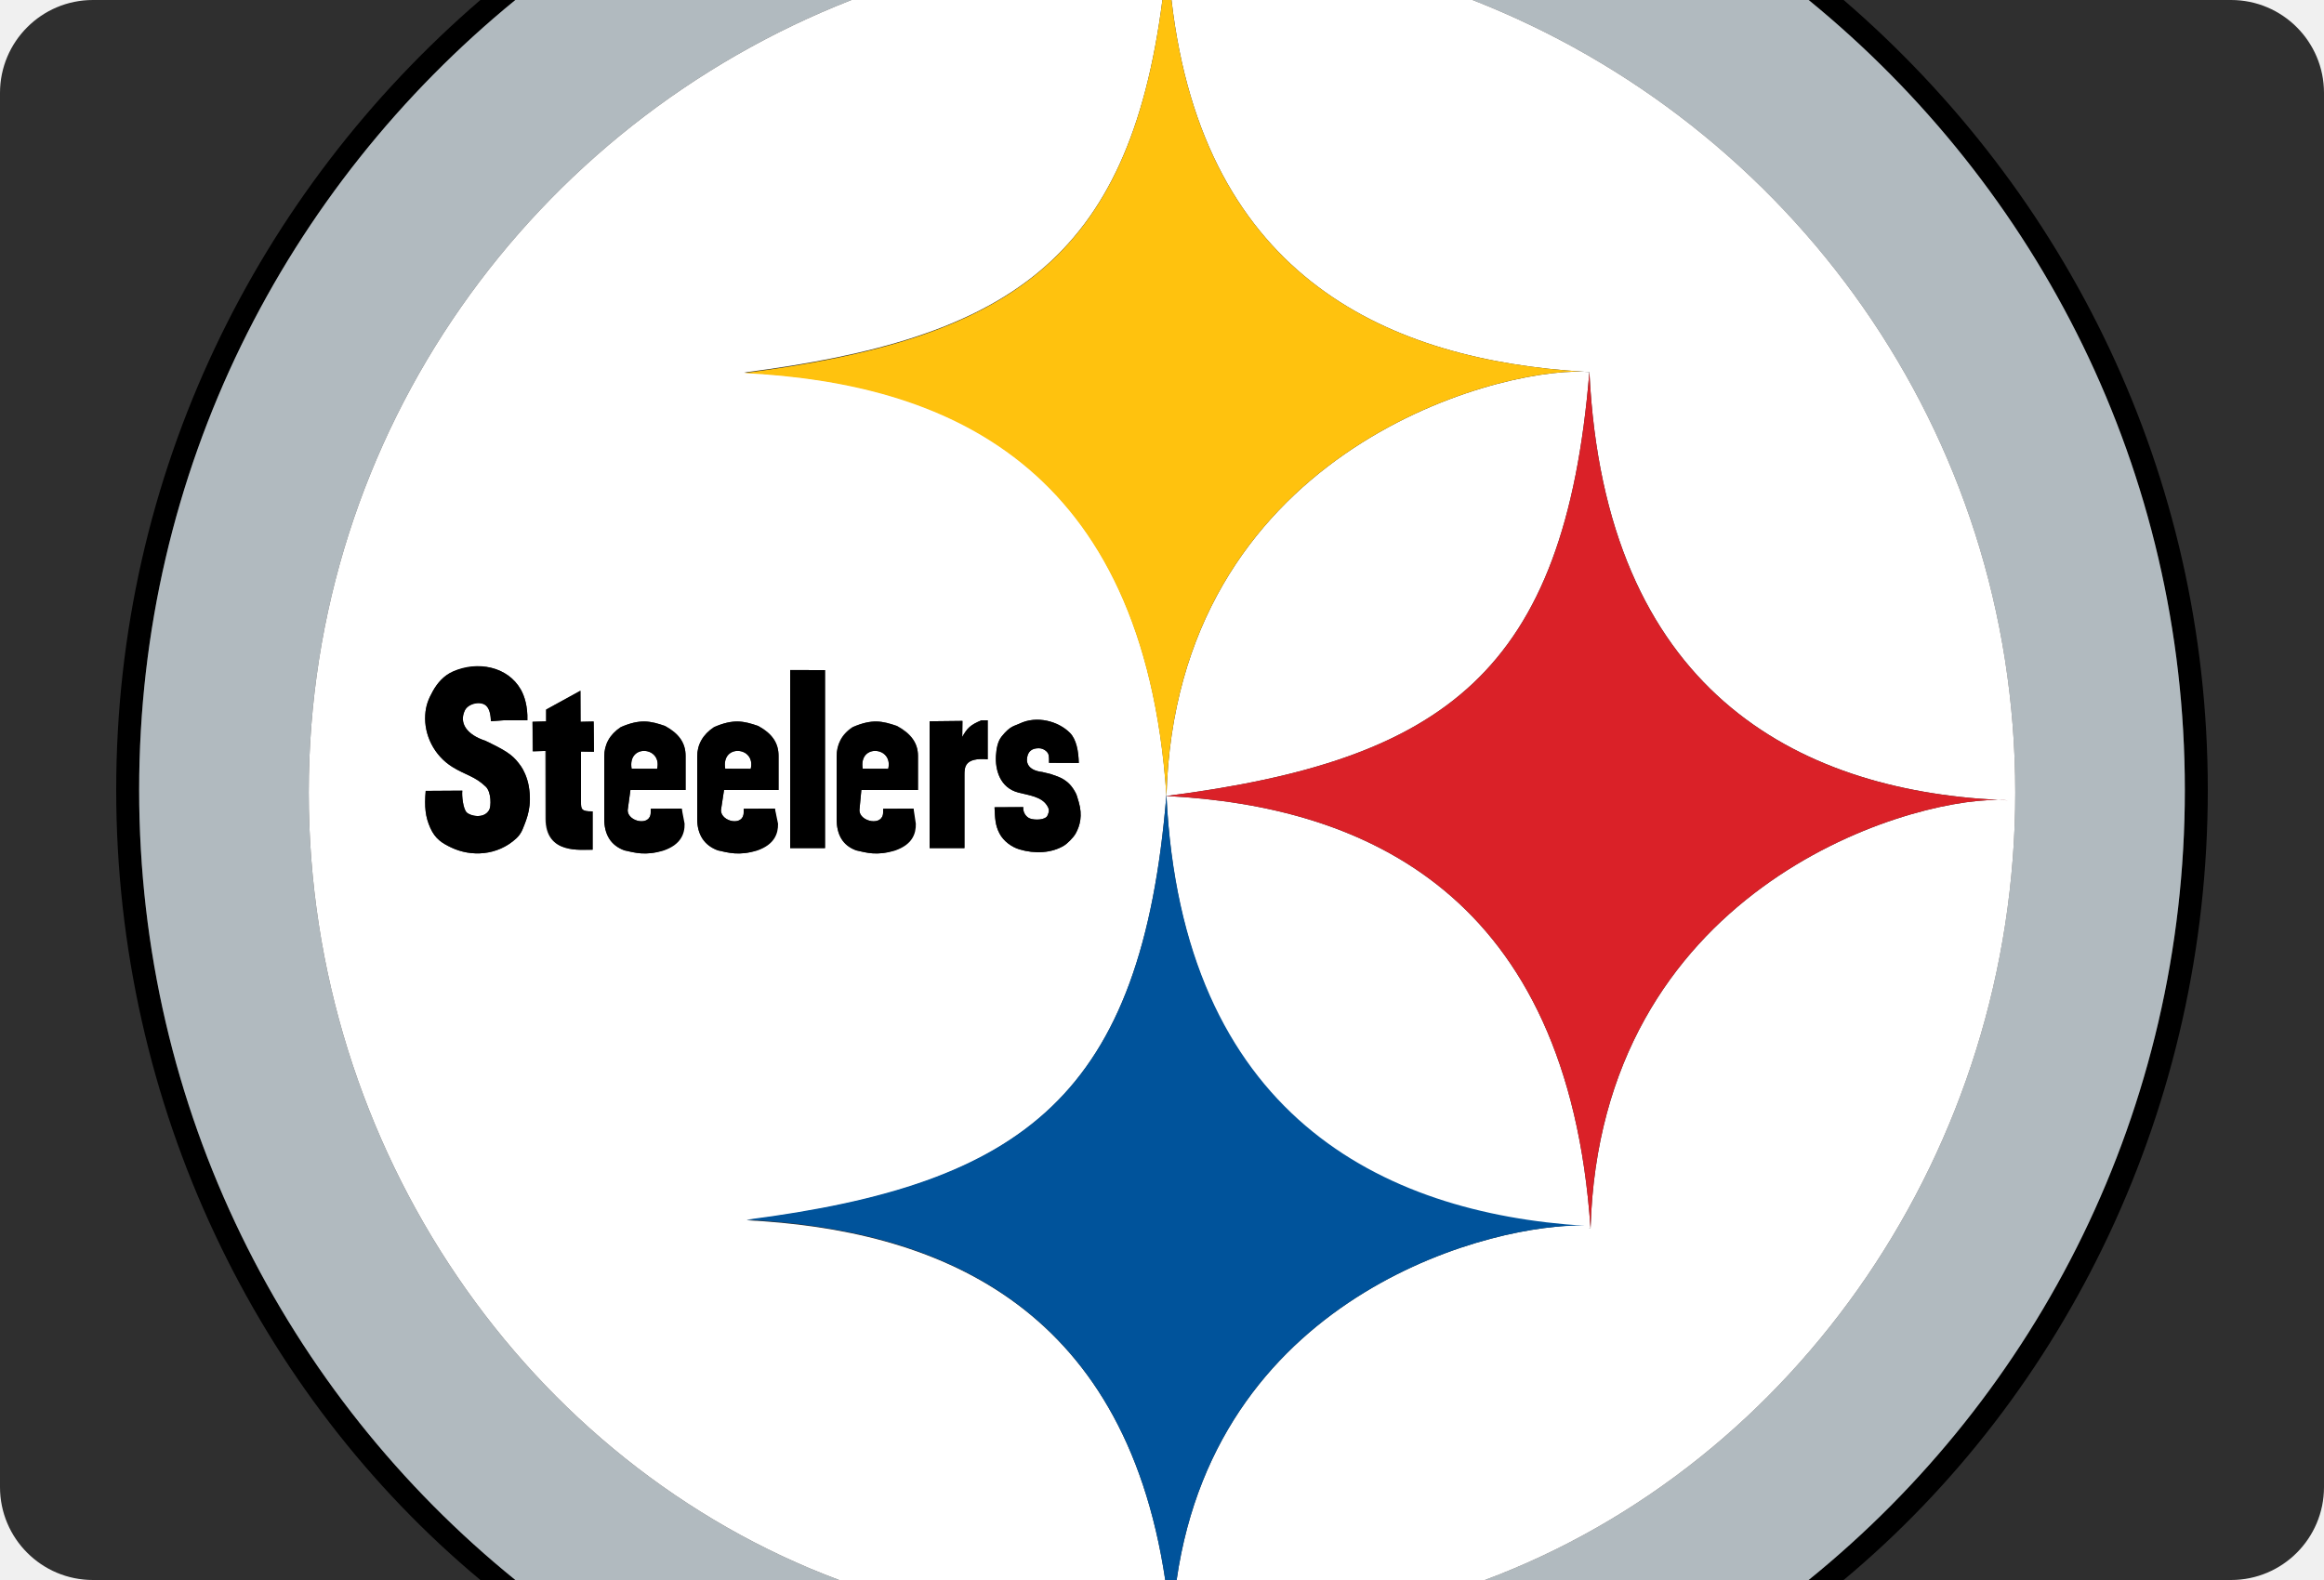
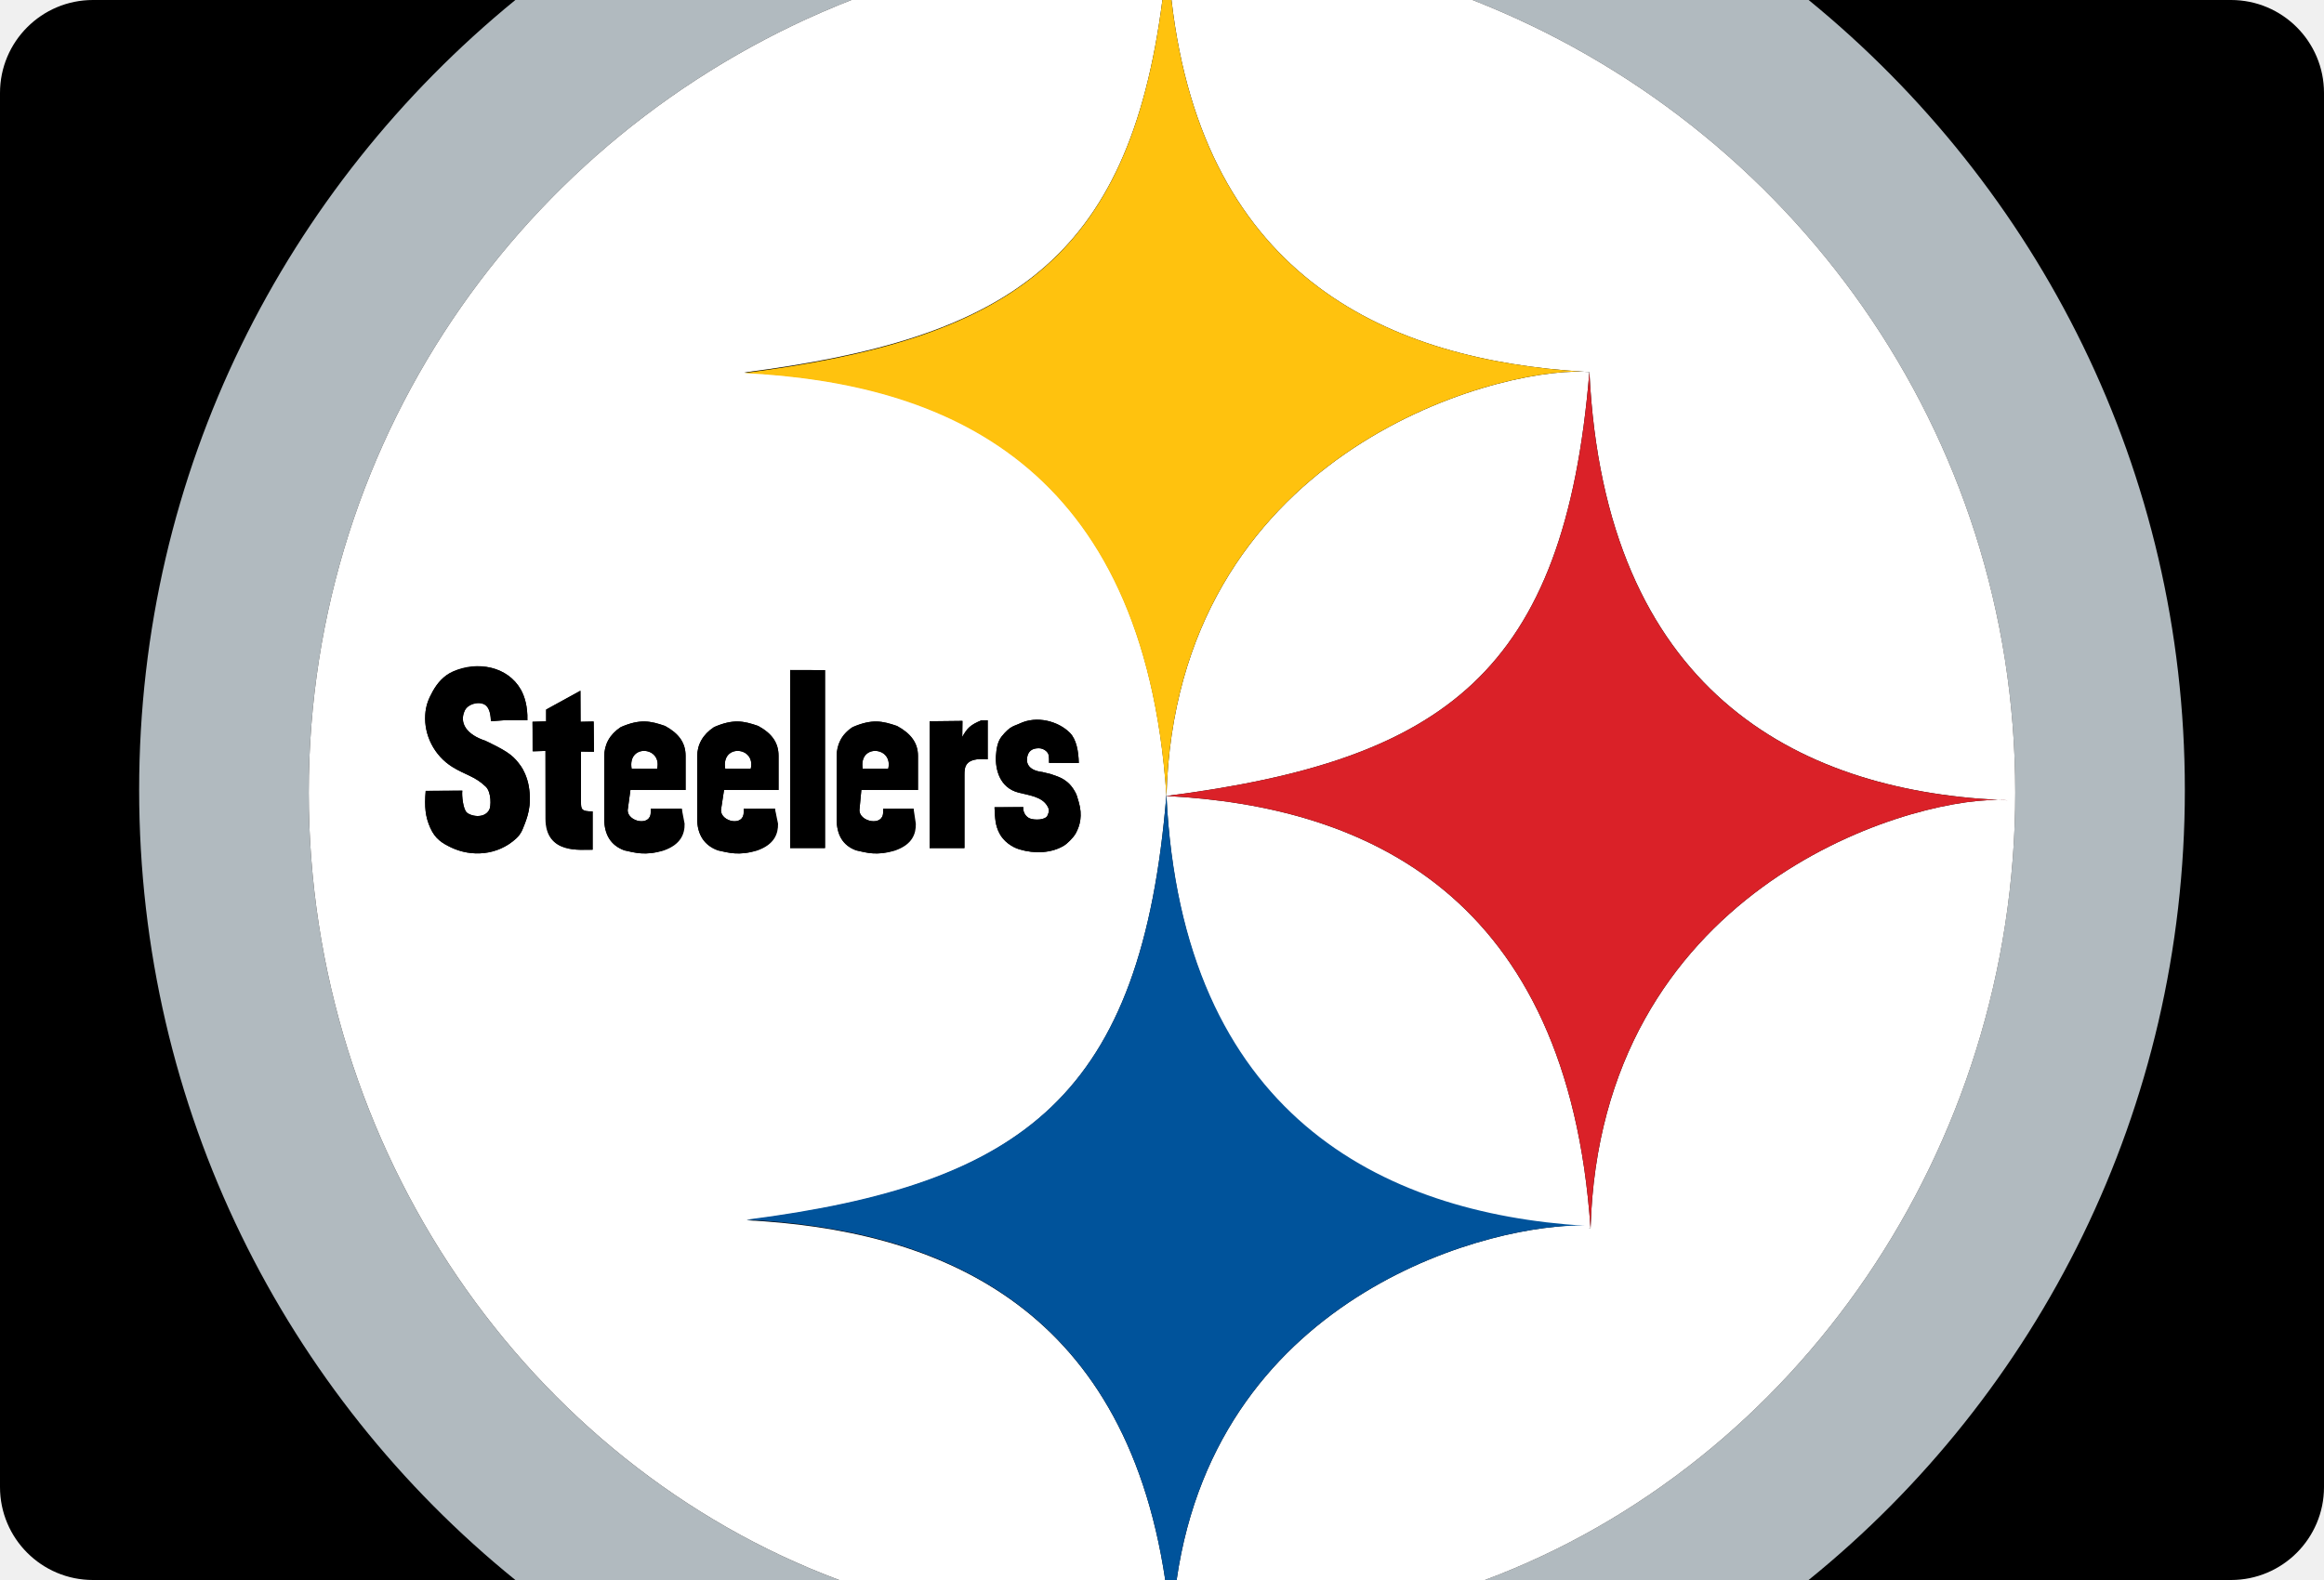
- <svg xmlns="http://www.w3.org/2000/svg" version="1.1" id="PILLS" x="0px" y="0px" width="200px" height="136px" viewBox="0 0 200 136" enable-background="new 0 0 200 136" xml:space="preserve">
-   <path fill="#2F2F2F" d="M200,128c0,4.418-3.582,8-8,8H8c-4.418,0-8-3.582-8-8V8c0-4.418,3.582-8,8-8h184c4.418,0,8,3.582,8,8V128z" />
+ <svg xmlns="http://www.w3.org/2000/svg" width="200" height="136">
  <g>
-     <path fill="none" d="M192,0h-33.339C177.837,16.517,190,40.764,190,67.998C190,95.234,177.837,120,158.659,136H192   c4.418,0,8-3.182,8-7.602V8C200,3.582,196.418,0,192,0z" />
-     <path fill="none" d="M10,67.998C10,40.764,22.163,16.517,41.34,0H8C3.582,0,0,3.582,0,8v120.398C0,132.818,3.582,136,8,136h33.341   C22.163,120,10,95.234,10,67.998z" />
-     <path d="M11.975,67.998C11.975,40.496,24.592,16.142,44.35,0h-3.01C22.163,16.517,10,40.764,10,67.998   C10,95.234,22.163,120,41.341,136h3.011C24.592,120,11.975,95.502,11.975,67.998z" />
-     <path d="M190,67.998C190,40.764,177.837,16.517,158.661,0h-3.011c19.758,16.142,32.375,40.496,32.375,67.998   c0,27.504-12.617,52.002-32.377,68.002h3.012C177.837,120,190,95.234,190,67.998z" />
-     <path fill="#B1BABF" d="M26.569,68.216C26.569,37.09,45.937,10.688,73.278,0H44.35C24.592,16.142,11.975,40.496,11.975,67.998   C11.975,95.502,24.592,120,44.352,136h27.863C45.437,126,26.569,98.934,26.569,68.216z" />
-     <path fill="#B1BABF" d="M188.025,67.998c0-27.502-12.617-51.856-32.375-67.998h-28.928c27.34,10.688,46.707,37.09,46.707,68.216   c0,30.718-18.867,57.784-45.645,67.784h27.863C175.408,120,188.025,95.502,188.025,67.998z" />
-     <path fill="#FFFFFF" d="M64.26,105.035c23.925-3.068,34-10.742,36.122-36.621c-1.948-28.772-19.246-35.487-36.339-36.353   C86.625,29.163,97.142,22.495,100.036,0H73.278C45.937,10.688,26.569,37.09,26.569,68.216C26.569,98.934,45.437,126,72.214,136   h28.065C96.688,112,80.281,105.852,64.26,105.035z M88.634,70.452c0.386,0.149,1.35,0.157,1.522-0.277   c0.119-0.305,0.196-0.471-0.069-0.87c-0.482-0.73-1.518-0.85-2.428-1.08c-1.625-0.411-2.021-1.984-1.949-3.179   c0.036-0.565,0.136-1.218,0.492-1.657c0.751-0.929,1.08-0.882,1.528-1.099c1.495-0.728,3.357-0.209,4.349,0.795   c0.556,0.562,0.737,1.593,0.759,2.589l-2.56-0.011c0-0.266,0.006-0.499-0.042-0.7c-0.071-0.285-0.451-0.554-0.834-0.558   c-0.455,0-0.805,0.146-0.957,0.585c-0.182,0.53-0.097,1.312,1.285,1.467c-0.027,0,0.728,0.174,0.704,0.174   c0.783,0.265,1.538,0.483,2.127,1.605c0.099,0.193,0.115,0.257,0.275,0.807c0.334,1.143,0.113,2.014-0.261,2.691   c-0.226,0.408-0.783,0.914-0.983,1.037c-1.081,0.668-2.542,0.739-3.871,0.336c-0.652-0.197-1.364-0.695-1.714-1.379   c-0.366-0.709-0.374-1.285-0.421-2.242l2.475-0.016C88.012,69.859,88.253,70.307,88.634,70.452z M80,62.086l2.828-0.032   l-0.008,1.38c0.433-0.759,0.672-1.035,1.647-1.435H85v3.359c-2-0.174-2,0.691-2,1.356V73h-3V62.086z M72,65.114   c0-1.008,0.385-1.885,1.357-2.526c1.66-0.724,2.614-0.53,3.859-0.1c1.19,0.649,1.783,1.451,1.783,2.57V68h-4.873l-0.166,1.748   c0.006,0.988,2.04,1.423,2.04,0.178v-0.312l2.605-0.013l0.092,1.297c0.023,0.862-0.29,1.8-1.747,2.302   c-1.548,0.483-2.37,0.194-3.275,0C72.487,72.766,72,71.82,72,70.486V65.114z M68,57.673l3,0.008V73h-3V57.673z M44.99,71.337   c0,0-0.144,0.438-0.547,0.815c-1.645,1.533-3.922,1.602-5.611,0.798c-0.776-0.372-1.376-0.731-1.803-1.692   c-0.421-0.941-0.516-1.795-0.396-3.183l3.151-0.02c-0.057,0.443,0.071,1.559,0.368,1.867c0.293,0.309,1.489,0.608,1.948-0.206   c0.164-0.284,0.203-1.526-0.299-2.005c-0.947-0.909-1.762-1-2.875-1.696c-1.589-0.992-2.436-2.771-2.333-4.46   c0.047-0.799,0.265-1.356,0.656-2.056c0.387-0.693,0.938-1.325,1.735-1.673c2.116-0.929,4.701-0.474,5.842,1.539   c0.298,0.526,0.599,1.434,0.557,2.634h-2.026l-1.107,0.082c-0.024-0.482-0.097-1.074-0.417-1.366   c-0.475-0.431-1.546-0.176-1.831,0.426c-0.512,1.075,0.144,2.097,1.801,2.626c-0.04,0,0.49,0.23,0.455,0.23   c1.566,0.763,1.999,1.141,2.582,1.967c0.178,0.249,0.522,0.899,0.661,1.693C45.799,69.355,45.372,70.409,44.99,71.337z M51,69.839   v3.302c-1-0.035-4.047,0.442-4.058-2.662l-0.011-5.844l-1.098,0.035l-0.007-2.542L47,62.093v-1.016l2.949-1.621l0.011,2.673   l1.124-0.024l0.033,2.606L50,64.691v4.336C50,69.622,50,69.859,51,69.839z M59,68h-4.747l-0.237,1.748   C54.02,70.736,56,71.171,56,69.926v-0.312l2.659-0.013l0.123,1.297c0.022,0.862-0.277,1.8-1.735,2.302   c-1.547,0.483-2.417,0.194-3.323,0C52.536,72.766,52,71.82,52,70.486v-5.374c0-1.008,0.44-1.885,1.413-2.526   c1.661-0.724,2.588-0.53,3.832-0.1c1.19,0.649,1.755,1.451,1.755,2.57V68z M61.783,73.2C60.593,72.766,60,71.82,60,70.486v-5.374   c0-1.008,0.47-1.885,1.443-2.526c1.661-0.724,2.573-0.53,3.814-0.1c1.19,0.649,1.743,1.451,1.743,2.57V68h-4.691l-0.266,1.748   C62.049,70.736,64,71.171,64,69.926v-0.312l2.688-0.013l0.138,1.297c0.02,0.862-0.251,1.8-1.708,2.302   C63.569,73.684,62.688,73.395,61.783,73.2z" />
-     <path fill="#FFFFFF" d="M76.44,66.174c0.453-1.926-2.566-2.175-2.196-0.008L76.44,66.174z" />
-     <path fill="#FFFFFF" d="M100.382,68.516c23.927-3.073,34.277-10.613,36.397-36.491c-0.163-0.009-0.326-0.02-0.489-0.029   C128.434,31.689,101.212,39.08,100.382,68.516z" />
-     <path fill="#FFFFFF" d="M100.382,68.516c1.329,27.555,18.558,36.101,35.978,37.193c0.183,0.008,0.357,0.018,0.52,0.032   C134.934,76.968,117.473,69.381,100.382,68.516z" />
-     <path fill="#FFFFFF" d="M173.432,68.216c0-31.126-19.367-57.528-46.709-68.216h-25.906c2.791,24.149,18.965,30.983,35.475,31.995   c0.171,0.006,0.337,0.016,0.49,0.029c1.318,27.385,17.812,35.945,35.167,36.828c0.301,0.004,0.581,0.016,0.833,0.037   c-0.278-0.01-0.555-0.021-0.833-0.037c-8.243-0.059-34.248,7.871-35.068,36.89c-0.173-0.011-0.346-0.222-0.519-0.232   c-7.396-0.296-31.497,5.491-35.103,30.491h26.527C154.562,126,173.432,98.934,173.432,68.216z" />
-     <path fill="#FFFFFF" d="M54.355,66.166l2.196,0.008C57.004,64.248,53.988,63.999,54.355,66.166z" />
-     <path fill="#FFFFFF" d="M64.608,66.174c0.455-1.926-2.564-2.175-2.197-0.008L64.608,66.174z" />
-     <path fill="#FFC20E" d="M136.29,31.995c0.163,0.01,0.326,0.021,0.489,0.029C136.627,32.011,136.461,32.001,136.29,31.995z" />
-     <path fill="#FFC20E" d="M64.043,32.111c17.093,0.866,34.391,7.631,36.339,36.403c0.83-29.435,28.052-36.825,35.908-36.52   C119.781,30.983,103.607,24.149,100.816,0h-0.781C97.142,22.495,86.625,29.212,64.043,32.111z" />
-     <path fill="#DA2128" d="M100.382,68.516c17.091,0.865,34.552,8.452,36.497,37.227c0.82-29.02,26.825-36.947,35.068-36.889   c-17.354-0.884-33.848-9.443-35.168-36.829C134.659,57.902,124.309,65.442,100.382,68.516z" />
-     <path fill="#DA2128" d="M171.945,68.854c0.277,0.015,0.556,0.026,0.834,0.037C172.527,68.867,172.247,68.855,171.945,68.854z" />
-     <path fill="#00539B" d="M136.878,105.741c-0.161-0.015-0.336-0.024-0.519-0.032C136.533,105.721,136.706,105.73,136.878,105.741z" />
-     <path fill="#00539B" d="M136.359,105.509c-17.42-1.093-34.648-9.54-35.978-37.094c-2.122,25.878-12.196,33.502-36.122,36.571   C80.281,105.801,96.688,112,100.279,136h0.979C104.863,111,128.964,105.213,136.359,105.509z" />
-     <path d="M83,66.715c0-0.665,0-1.53,2-1.356V62h-0.533c-0.975,0.4-1.233,0.676-1.667,1.435l0.027-1.382L80,62.086V73h3V66.715z" />
-     <path d="M85.588,69.486c0.047,0.957,0.055,1.533,0.421,2.242c0.35,0.685,1.062,1.183,1.714,1.381   c1.328,0.402,2.79,0.332,3.871-0.338c0.2-0.121,0.757-0.627,0.983-1.035c0.374-0.68,0.595-1.549,0.261-2.692   c-0.16-0.549-0.176-0.614-0.275-0.807c-0.589-1.123-1.344-1.34-2.127-1.605c0.023,0-0.731-0.174-0.704-0.174   c-1.382-0.154-1.467-0.937-1.285-1.467c0.152-0.438,0.502-0.585,0.957-0.585c0.384,0.004,0.763,0.272,0.834,0.558   c0.047,0.202,0.042,0.435,0.042,0.7l2.56,0.011c-0.022-0.996-0.204-2.028-0.759-2.589c-0.992-1.004-2.854-1.523-4.349-0.795   c-0.449,0.217-0.777,0.17-1.528,1.099c-0.356,0.439-0.457,1.091-0.492,1.657c-0.071,1.194,0.324,2.768,1.949,3.179   c0.91,0.23,1.945,0.349,2.428,1.081c0.265,0.398,0.188,0.564,0.069,0.869c-0.172,0.436-1.137,0.428-1.522,0.277   c-0.381-0.146-0.623-0.594-0.571-0.98L85.588,69.486z" />
-     <path d="M44.842,65.968c-0.583-0.827-1.016-1.202-2.582-1.965c0.036,0-0.494-0.226-0.455-0.226   c-1.657-0.529-2.313-1.542-1.801-2.617c0.284-0.602,1.356-0.838,1.831-0.407c0.32,0.292,0.393,0.847,0.417,1.329L43.359,62h2.026   c0.042-1.2-0.259-2.108-0.557-2.634c-1.141-2.012-3.727-2.505-5.842-1.576c-0.797,0.348-1.348,0.999-1.735,1.691   c-0.392,0.699-0.609,1.266-0.656,2.065c-0.104,1.688,0.743,3.473,2.333,4.465c1.113,0.695,1.927,0.789,2.875,1.698   c0.502,0.479,0.462,1.723,0.299,2.007c-0.459,0.814-1.655,0.515-1.948,0.206c-0.296-0.308-0.425-1.422-0.368-1.866l-3.151,0.02   c-0.121,1.388-0.025,2.242,0.396,3.183c0.427,0.96,1.026,1.32,1.803,1.692c1.688,0.803,3.966,0.734,5.611-0.799   c0.403-0.375,0.547-0.814,0.547-0.814c0.382-0.929,0.809-1.98,0.513-3.676C45.364,66.866,45.02,66.217,44.842,65.968z" />
-     <path d="M50,64.691l1.116,0.02l-0.022-2.606l-1.13,0.024l-0.012-2.673L47,61.077v1.016l-1.171,0.036l0.04,2.542L47,64.636v5.845   c0,3.104,3,2.625,4,2.662V69.84c-1,0.02-1-0.217-1-0.81V64.691z" />
-     <polygon points="71,57.681 68,57.673 68,73 71,73  " />
-     <path d="M73.697,73.2c0.905,0.194,1.81,0.483,3.357,0c1.457-0.502,1.784-1.439,1.761-2.302l-0.195-1.297L76,69.614v0.312   c0,1.245-2.034,0.811-2.039-0.178L74.127,68H79v-2.941c0-1.119-0.654-1.921-1.844-2.57c-1.246-0.43-2.084-0.625-3.745,0.1   C72.438,63.229,72,64.106,72,65.114v5.374C72,71.82,72.509,72.766,73.697,73.2z M76.44,66.174l-2.196-0.008   C73.874,63.999,76.893,64.248,76.44,66.174z" />
-     <path d="M66.957,70.898l-0.27-1.297L64,69.614v0.312c0,1.245-1.951,0.811-1.957-0.178L62.309,68H67v-2.941   c0-1.119-0.571-1.921-1.761-2.57c-1.241-0.43-2.125-0.625-3.785,0.1C60.481,63.229,60,64.106,60,65.114v5.374   c0,1.332,0.593,2.277,1.783,2.712c0.905,0.194,1.851,0.483,3.399,0C66.64,72.698,66.977,71.761,66.957,70.898z M64.608,66.174   l-2.197-0.008C62.044,63.999,65.063,64.248,64.608,66.174z" />
-     <path d="M57.212,62.488c-1.244-0.43-2.113-0.625-3.773,0.1C52.466,63.229,52,64.106,52,65.114v5.374   c0,1.332,0.564,2.277,1.753,2.712c0.906,0.194,1.837,0.483,3.385,0c1.457-0.502,1.799-1.439,1.777-2.302l-0.248-1.297L56,69.614   v0.312c0,1.245-1.98,0.811-1.984-0.178L54.253,68H59v-2.941C59,63.939,58.402,63.137,57.212,62.488z M56.552,66.174l-2.196-0.008   C53.988,63.999,57.004,64.248,56.552,66.174z" />
+     <path id="svg_1" d="m200,128c0,4.418 -3.582,8 -8,8l-184,0c-4.418,0 -8,-3.582 -8,-8l0,-120c0,-4.418 3.582,-8 8,-8l184,0c4.418,0 8,3.582 8,8l0,120z" fill="#000000" />
+     <g id="svg_2">
+       <path id="svg_3" d="m192,-0.001l-33.339,0c19.176,16.517 31.339,40.764 31.339,67.998c0,27.236 -12.163,52.002 -31.341,68.002l33.341,0c4.418,0 8,-3.182 8,-7.602l0,-120.398c0,-4.418 -3.582,-8 -8,-8z" fill="none" />
+       <path id="svg_4" d="m10,67.998c0,-27.234 12.163,-51.481 31.34,-67.998l-33.34,0c-4.418,0 -8,3.582 -8,8l0,120.398c0,4.42 3.582,7.602 8,7.602l33.341,0c-19.178,-16 -31.341,-40.766 -31.341,-68.002z" fill="none" />
+       <path id="svg_5" d="m11.975,67.998c0,-27.502 12.617,-51.856 32.375,-67.998l-3.01,0c-19.177,16.517 -31.34,40.764 -31.34,67.998c0,27.236 12.163,52.002 31.341,68.002l3.011,0c-19.76,-16 -32.377,-40.498 -32.377,-68.002z" />
+       <path id="svg_6" d="m190,67.998c0,-27.234 -12.163,-51.481 -31.339,-67.998l-3.011,0c19.758,16.142 32.375,40.496 32.375,67.998c0,27.504 -12.617,52.002 -32.377,68.002l3.012,0c19.177,-16 31.34,-40.766 31.34,-68.002z" />
+       <path id="svg_7" d="m26.569,68.216c0,-31.126 19.368,-57.528 46.709,-68.216l-28.928,0c-19.758,16.142 -32.375,40.496 -32.375,67.998c0,27.504 12.617,52.002 32.377,68.002l27.863,0c-26.778,-10 -45.646,-37.066 -45.646,-67.784z" fill="#B1BABF" />
+       <path id="svg_8" d="m188.025,67.998c0,-27.502 -12.617,-51.856 -32.375,-67.998l-28.928,0c27.34,10.688 46.707,37.09 46.707,68.216c0,30.718 -18.867,57.784 -45.645,67.784l27.863,0c19.761,-16 32.378,-40.498 32.378,-68.002z" fill="#B1BABF" />
+       <path id="svg_9" d="m64.26,105.034c23.925,-3.068 34,-10.742 36.122,-36.621c-1.948,-28.772 -19.246,-35.487 -36.339,-36.353c22.582,-2.898 33.099,-9.566 35.993,-32.061l-26.758,0c-27.341,10.688 -46.709,37.09 -46.709,68.216c0,30.718 18.868,57.784 45.645,67.784l28.065,0c-3.591,-24 -19.998,-30.148 -36.019,-30.965zm24.374,-34.583c0.386,0.149 1.35,0.157 1.522,-0.277c0.119,-0.305 0.196,-0.471 -0.069,-0.87c-0.482,-0.73 -1.518,-0.85 -2.428,-1.08c-1.625,-0.411 -2.021,-1.984 -1.949,-3.179c0.036,-0.565 0.136,-1.218 0.492,-1.657c0.751,-0.929 1.08,-0.882 1.528,-1.099c1.495,-0.728 3.357,-0.209 4.349,0.795c0.556,0.562 0.737,1.593 0.759,2.589l-2.56,-0.011c0,-0.266 0.006,-0.499 -0.042,-0.7c-0.071,-0.285 -0.451,-0.554 -0.834,-0.558c-0.455,0 -0.805,0.146 -0.957,0.585c-0.182,0.53 -0.097,1.312 1.285,1.467c-0.027,0 0.728,0.174 0.704,0.174c0.783,0.265 1.538,0.483 2.127,1.605c0.099,0.193 0.115,0.257 0.275,0.807c0.334,1.143 0.113,2.014 -0.261,2.691c-0.226,0.408 -0.783,0.914 -0.983,1.037c-1.081,0.668 -2.542,0.739 -3.871,0.336c-0.652,-0.197 -1.364,-0.695 -1.714,-1.379c-0.366,-0.709 -0.374,-1.285 -0.421,-2.242l2.475,-0.016c-0.049,0.389 0.192,0.837 0.573,0.982zm-8.634,-8.366l2.828,-0.032l-0.008,1.38c0.433,-0.759 0.672,-1.035 1.647,-1.435l0.533,0l0,3.359c-2,-0.174 -2,0.691 -2,1.356l0,6.286l-3,0l0,-10.914zm-8,3.028c0,-1.008 0.385,-1.885 1.357,-2.526c1.66,-0.724 2.614,-0.53 3.859,-0.1c1.19,0.649 1.783,1.451 1.783,2.57l0,2.942l-4.873,0l-0.166,1.748c0.006,0.988 2.04,1.423 2.04,0.178l0,-0.312l2.605,-0.013l0.092,1.297c0.023,0.862 -0.29,1.8 -1.747,2.302c-1.548,0.483 -2.37,0.194 -3.275,0c-1.188,-0.434 -1.675,-1.38 -1.675,-2.714l0,-5.372zm-4,-7.441l3,0.008l0,15.319l-3,0l0,-15.327zm-23.01,13.664c0,0 -0.144,0.438 -0.547,0.815c-1.645,1.533 -3.922,1.602 -5.611,0.798c-0.776,-0.372 -1.376,-0.731 -1.803,-1.692c-0.421,-0.941 -0.516,-1.795 -0.396,-3.183l3.151,-0.02c-0.057,0.443 0.071,1.559 0.368,1.867c0.293,0.309 1.489,0.608 1.948,-0.206c0.164,-0.284 0.203,-1.526 -0.299,-2.005c-0.947,-0.909 -1.762,-1 -2.875,-1.696c-1.589,-0.992 -2.436,-2.771 -2.333,-4.46c0.047,-0.799 0.265,-1.356 0.656,-2.056c0.387,-0.693 0.938,-1.325 1.735,-1.673c2.116,-0.929 4.701,-0.474 5.842,1.539c0.298,0.526 0.599,1.434 0.557,2.634l-2.026,0l-1.107,0.082c-0.024,-0.482 -0.097,-1.074 -0.417,-1.366c-0.475,-0.431 -1.546,-0.176 -1.831,0.426c-0.512,1.075 0.144,2.097 1.801,2.626c-0.04,0 0.49,0.23 0.455,0.23c1.566,0.763 1.999,1.141 2.582,1.967c0.178,0.249 0.522,0.899 0.661,1.693c0.298,1.698 -0.129,2.752 -0.511,3.68zm6.01,-1.498l0,3.302c-1,-0.035 -4.047,0.442 -4.058,-2.662l-0.011,-5.844l-1.098,0.035l-0.007,-2.542l1.174,-0.035l0,-1.016l2.949,-1.621l0.011,2.673l1.124,-0.024l0.033,2.606l-1.117,-0.02l0,4.336c0,0.595 0,0.832 1,0.812zm8,-1.839l-4.747,0l-0.237,1.748c0.004,0.988 1.984,1.423 1.984,0.178l0,-0.312l2.659,-0.013l0.123,1.297c0.022,0.862 -0.277,1.8 -1.735,2.302c-1.547,0.483 -2.417,0.194 -3.323,0c-1.188,-0.434 -1.724,-1.38 -1.724,-2.714l0,-5.374c0,-1.008 0.44,-1.885 1.413,-2.526c1.661,-0.724 2.588,-0.53 3.832,-0.1c1.19,0.649 1.755,1.451 1.755,2.57l0,2.944zm2.783,5.2c-1.19,-0.434 -1.783,-1.38 -1.783,-2.714l0,-5.374c0,-1.008 0.47,-1.885 1.443,-2.526c1.661,-0.724 2.573,-0.53 3.814,-0.1c1.19,0.649 1.743,1.451 1.743,2.57l0,2.944l-4.691,0l-0.266,1.748c0.006,0.988 1.957,1.423 1.957,0.178l0,-0.312l2.688,-0.013l0.138,1.297c0.02,0.862 -0.251,1.8 -1.708,2.302c-1.549,0.484 -2.43,0.195 -3.335,0z" fill="#FFFFFF" />
+       <path id="svg_10" d="m76.44,66.174c0.453,-1.926 -2.566,-2.175 -2.196,-0.008l2.196,0.008z" fill="#FFFFFF" />
+       <path id="svg_11" d="m100.382,68.516c23.927,-3.073 34.277,-10.613 36.397,-36.491c-0.163,-0.009 -0.326,-0.02 -0.489,-0.029c-7.856,-0.307 -35.078,7.084 -35.908,36.52z" fill="#FFFFFF" />
+       <path id="svg_12" d="m100.382,68.516c1.329,27.555 18.558,36.101 35.978,37.193c0.183,0.008 0.357,0.018 0.52,0.032c-1.946,-28.773 -19.407,-36.36 -36.498,-37.225z" fill="#FFFFFF" />
+       <path id="svg_13" d="m173.432,68.216c0,-31.126 -19.367,-57.528 -46.709,-68.216l-25.906,0c2.791,24.149 18.965,30.983 35.475,31.995c0.171,0.006 0.337,0.016 0.49,0.029c1.318,27.385 17.812,35.945 35.167,36.828c0.301,0.004 0.581,0.016 0.833,0.037c-0.278,-0.01 -0.555,-0.021 -0.833,-0.037c-8.243,-0.059 -34.248,7.871 -35.068,36.89c-0.173,-0.011 -0.346,-0.222 -0.519,-0.232c-7.396,-0.296 -31.497,5.491 -35.103,30.491l26.527,0c26.776,-10.001 45.646,-37.067 45.646,-67.785z" fill="#FFFFFF" />
+       <path id="svg_14" d="m54.355,66.165l2.196,0.008c0.453,-1.926 -2.563,-2.175 -2.196,-0.008z" fill="#FFFFFF" />
+       <path id="svg_15" d="m64.608,66.174c0.455,-1.926 -2.564,-2.175 -2.197,-0.008l2.197,0.008z" fill="#FFFFFF" />
+       <path id="svg_16" d="m136.29,31.994c0.163,0.01 0.326,0.021 0.489,0.029c-0.152,-0.013 -0.318,-0.023 -0.489,-0.029z" fill="#FFC20E" />
+       <path id="svg_17" d="m64.043,32.111c17.093,0.866 34.391,7.631 36.339,36.403c0.83,-29.435 28.052,-36.825 35.908,-36.52c-16.509,-1.011 -32.683,-7.845 -35.474,-31.994l-0.781,0c-2.893,22.495 -13.41,29.212 -35.992,32.111z" fill="#FFC20E" />
+       <path id="svg_18" d="m100.382,68.516c17.091,0.865 34.552,8.452 36.497,37.227c0.82,-29.02 26.825,-36.947 35.068,-36.889c-17.354,-0.884 -33.848,-9.443 -35.168,-36.829c-2.12,25.877 -12.47,33.417 -36.397,36.491z" fill="#DA2128" />
+       <path id="svg_19" d="m171.945,68.853c0.277,0.015 0.556,0.026 0.834,0.037c-0.252,-0.024 -0.532,-0.036 -0.834,-0.037z" fill="#DA2128" />
+       <path id="svg_20" d="m136.878,105.74c-0.161,-0.015 -0.336,-0.024 -0.519,-0.032c0.174,0.012 0.347,0.021 0.519,0.032z" fill="#00539B" />
+       <path id="svg_21" d="m136.359,105.508c-17.42,-1.093 -34.648,-9.54 -35.978,-37.094c-2.122,25.878 -12.196,33.502 -36.122,36.571c16.022,0.815 32.429,7.014 36.02,31.014l0.979,0c3.605,-25 27.706,-30.787 35.101,-30.491z" fill="#00539B" />
+       <path id="svg_22" d="m83,66.715c0,-0.665 0,-1.53 2,-1.356l0,-3.359l-0.533,0c-0.975,0.4 -1.233,0.676 -1.667,1.435l0.027,-1.382l-2.827,0.033l0,10.914l3,0l0,-6.285z" />
+       <path id="svg_23" d="m85.588,69.486c0.047,0.957 0.055,1.533 0.421,2.242c0.35,0.685 1.062,1.183 1.714,1.381c1.328,0.402 2.79,0.332 3.871,-0.338c0.2,-0.121 0.757,-0.627 0.983,-1.035c0.374,-0.68 0.595,-1.549 0.261,-2.692c-0.16,-0.549 -0.176,-0.614 -0.275,-0.807c-0.589,-1.123 -1.344,-1.34 -2.127,-1.605c0.023,0 -0.731,-0.174 -0.704,-0.174c-1.382,-0.154 -1.467,-0.937 -1.285,-1.467c0.152,-0.438 0.502,-0.585 0.957,-0.585c0.384,0.004 0.763,0.272 0.834,0.558c0.047,0.202 0.042,0.435 0.042,0.7l2.56,0.011c-0.022,-0.996 -0.204,-2.028 -0.759,-2.589c-0.992,-1.004 -2.854,-1.523 -4.349,-0.795c-0.449,0.217 -0.777,0.17 -1.528,1.099c-0.356,0.439 -0.457,1.091 -0.492,1.657c-0.071,1.194 0.324,2.768 1.949,3.179c0.91,0.23 1.945,0.349 2.428,1.081c0.265,0.398 0.188,0.564 0.069,0.869c-0.172,0.436 -1.137,0.428 -1.522,0.277c-0.381,-0.146 -0.623,-0.594 -0.571,-0.98l-2.477,0.013z" />
+       <path id="svg_24" d="m44.842,65.968c-0.583,-0.827 -1.016,-1.202 -2.582,-1.965c0.036,0 -0.494,-0.226 -0.455,-0.226c-1.657,-0.529 -2.313,-1.542 -1.801,-2.617c0.284,-0.602 1.356,-0.838 1.831,-0.407c0.32,0.292 0.393,0.847 0.417,1.329l1.107,-0.082l2.026,0c0.042,-1.2 -0.259,-2.108 -0.557,-2.634c-1.141,-2.012 -3.727,-2.505 -5.842,-1.576c-0.797,0.348 -1.348,0.999 -1.735,1.691c-0.392,0.699 -0.609,1.266 -0.656,2.065c-0.104,1.688 0.743,3.473 2.333,4.465c1.113,0.695 1.927,0.789 2.875,1.698c0.502,0.479 0.462,1.723 0.299,2.007c-0.459,0.814 -1.655,0.515 -1.948,0.206c-0.296,-0.308 -0.425,-1.422 -0.368,-1.866l-3.151,0.02c-0.121,1.388 -0.025,2.242 0.396,3.183c0.427,0.96 1.026,1.32 1.803,1.692c1.688,0.803 3.966,0.734 5.611,-0.799c0.403,-0.375 0.547,-0.814 0.547,-0.814c0.382,-0.929 0.809,-1.98 0.513,-3.676c-0.141,-0.796 -0.485,-1.445 -0.663,-1.694z" />
+       <path id="svg_25" d="m50,64.691l1.116,0.02l-0.022,-2.606l-1.13,0.024l-0.012,-2.673l-2.952,1.621l0,1.016l-1.171,0.036l0.04,2.542l1.131,-0.035l0,5.845c0,3.104 3,2.625 4,2.662l0,-3.303c-1,0.02 -1,-0.217 -1,-0.81l0,-4.339z" />
+       <polygon id="svg_26" points="71,57.68 68,57.673 68,72.999 71,72.999 " />
+       <path id="svg_27" d="m73.697,73.2c0.905,0.194 1.81,0.483 3.357,0c1.457,-0.502 1.784,-1.439 1.761,-2.302l-0.195,-1.297l-2.62,0.013l0,0.312c0,1.245 -2.034,0.811 -2.039,-0.178l0.166,-1.748l4.873,0l0,-2.941c0,-1.119 -0.654,-1.921 -1.844,-2.57c-1.246,-0.43 -2.084,-0.625 -3.745,0.1c-0.973,0.64 -1.411,1.517 -1.411,2.525l0,5.374c0,1.332 0.509,2.278 1.697,2.712zm2.743,-7.026l-2.196,-0.008c-0.37,-2.167 2.649,-1.918 2.196,0.008z" />
+       <path id="svg_28" d="m66.957,70.897l-0.27,-1.297l-2.687,0.013l0,0.312c0,1.245 -1.951,0.811 -1.957,-0.178l0.266,-1.748l4.691,0l0,-2.941c0,-1.119 -0.571,-1.921 -1.761,-2.57c-1.241,-0.43 -2.125,-0.625 -3.785,0.1c-0.973,0.64 -1.454,1.517 -1.454,2.525l0,5.374c0,1.332 0.593,2.277 1.783,2.712c0.905,0.194 1.851,0.483 3.399,0c1.458,-0.502 1.795,-1.439 1.775,-2.302zm-2.349,-4.724l-2.197,-0.008c-0.367,-2.167 2.652,-1.918 2.197,0.008z" />
+       <path id="svg_29" d="m57.212,62.487c-1.244,-0.43 -2.113,-0.625 -3.773,0.1c-0.973,0.641 -1.439,1.518 -1.439,2.526l0,5.374c0,1.332 0.564,2.277 1.753,2.712c0.906,0.194 1.837,0.483 3.385,0c1.457,-0.502 1.799,-1.439 1.777,-2.302l-0.248,-1.297l-2.667,0.013l0,0.312c0,1.245 -1.98,0.811 -1.984,-0.178l0.237,-1.748l4.747,0l0,-2.941c0,-1.12 -0.598,-1.922 -1.788,-2.571zm-0.66,3.686l-2.196,-0.008c-0.368,-2.167 2.648,-1.918 2.196,0.008z" />
+     </g>
  </g>
</svg>
